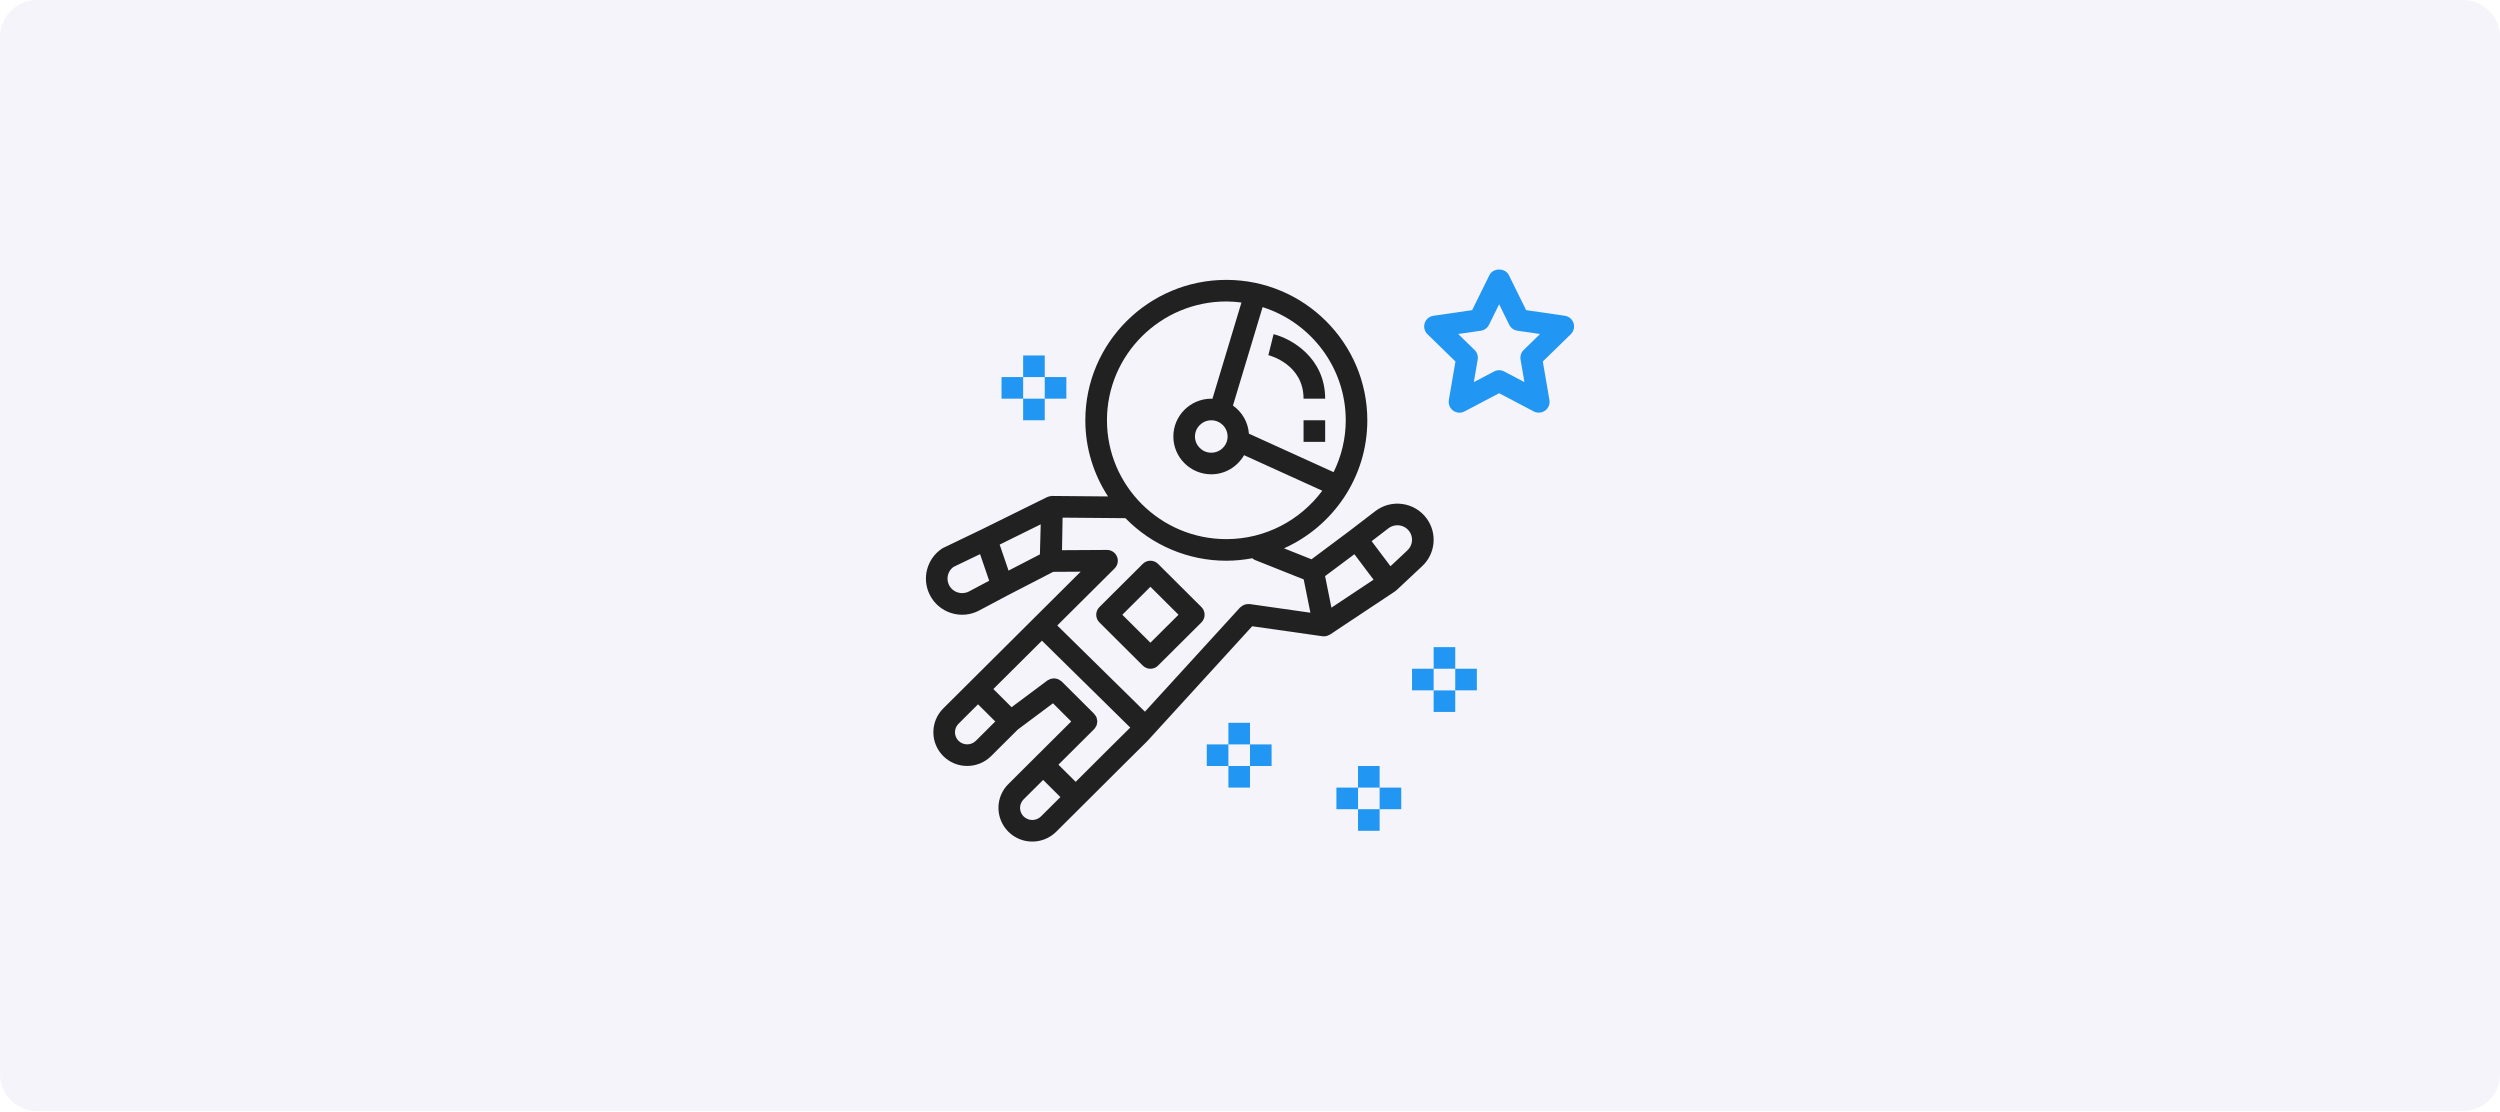
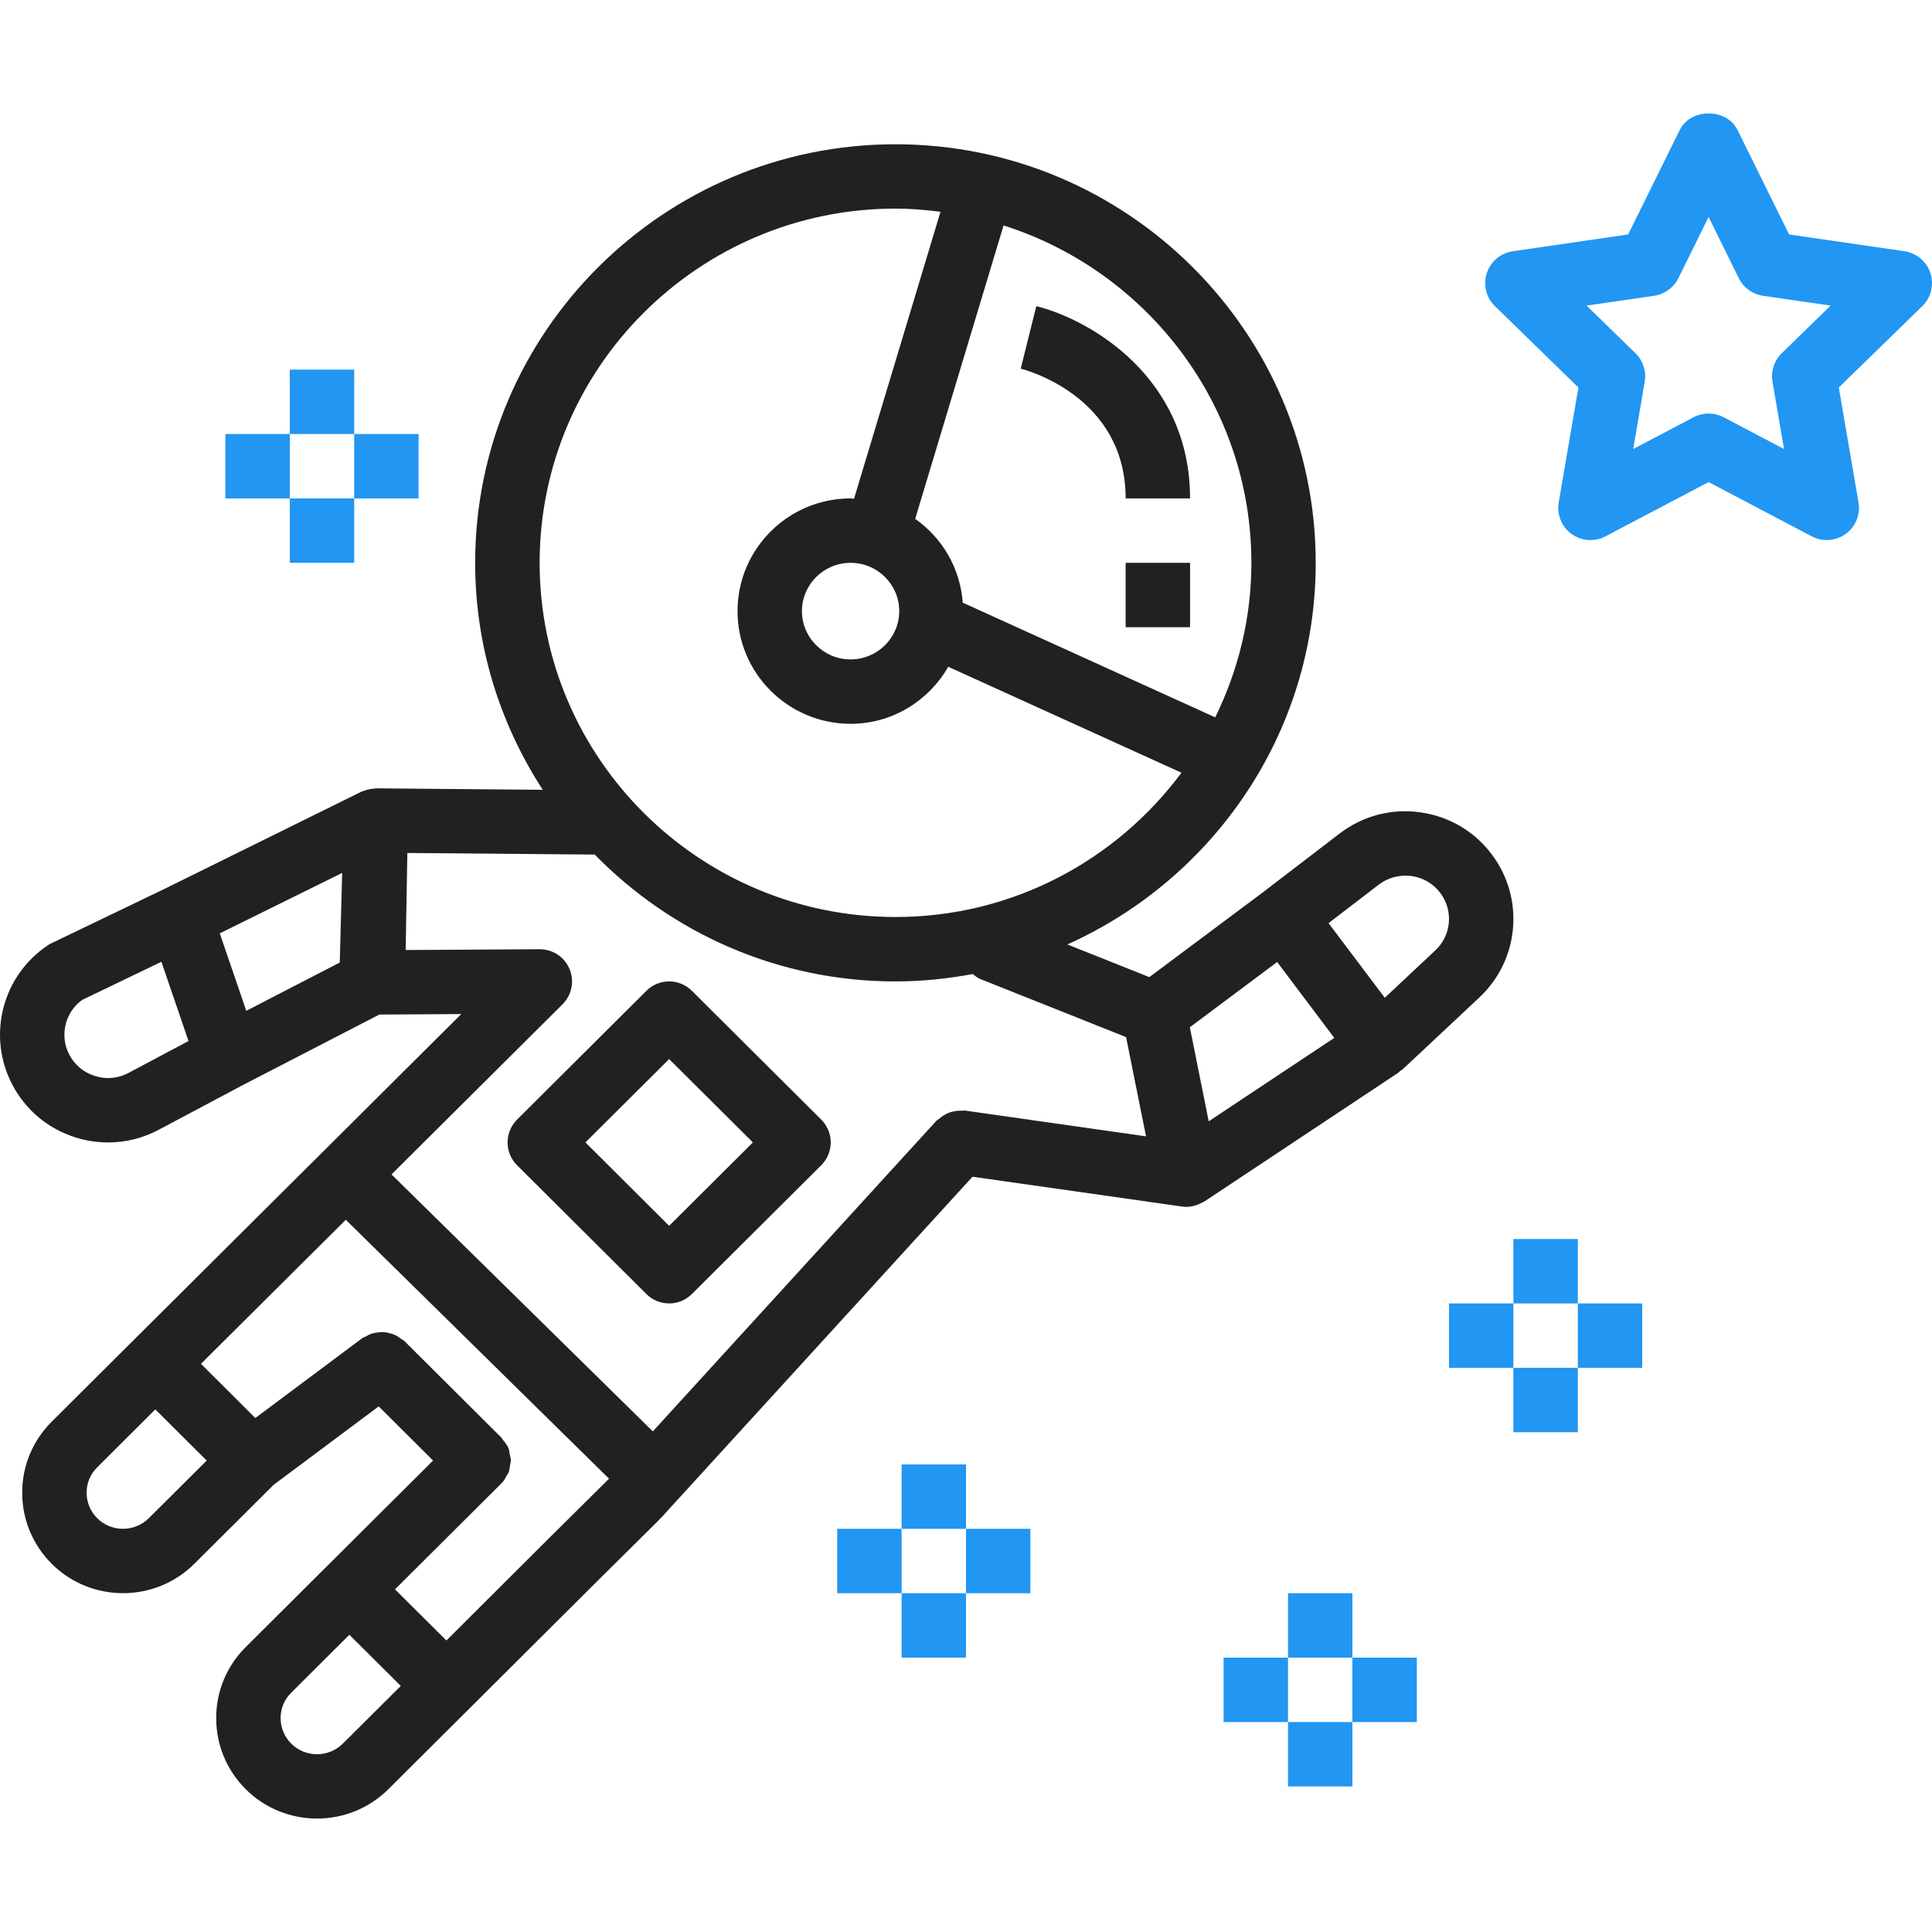
- <svg xmlns="http://www.w3.org/2000/svg" width="270" height="120" fill="none">
-   <rect width="270" height="120" rx="4" fill="#F5F4FA" />
-   <path d="M169.943 34.896a1.166 1.166 0 0 0-.941-.793l-4.179-.608-1.87-3.787c-.392-.798-1.7-.798-2.092 0l-1.87 3.787-4.18.608a1.165 1.165 0 0 0-.647 1.99l3.025 2.948-.714 4.162c-.074.438.105.88.463 1.141.363.264.837.297 1.23.09l3.738-1.967 3.738 1.966a1.17 1.17 0 0 0 1.23-.089c.359-.26.539-.703.463-1.14l-.714-4.163 3.025-2.949a1.17 1.17 0 0 0 .295-1.196Zm-5.387 2.903a1.165 1.165 0 0 0-.335 1.033l.417 2.437-2.188-1.15a1.164 1.164 0 0 0-1.088 0l-2.188 1.15.417-2.437a1.164 1.164 0 0 0-.335-1.033l-1.772-1.727 2.448-.355c.38-.055.708-.294.879-.639l1.094-2.216 1.094 2.216c.171.344.498.584.879.639l2.447.355-1.769 1.727ZM157.167 69.892h-2.333v2.334h2.333v-2.334ZM157.167 74.56h-2.333v2.332h2.333V74.56ZM159.5 72.226h-2.333v2.333h2.333v-2.333ZM154.834 72.226H152.5v2.333h2.334v-2.333ZM149 82.726h-2.333v2.333H149v-2.333ZM149 87.393h-2.333v2.333H149v-2.333ZM151.334 85.06H149v2.333h2.334v-2.334ZM146.667 85.06h-2.334v2.333h2.334v-2.334ZM135 78.06h-2.333v2.333H135v-2.334ZM135 82.726h-2.333v2.333H135v-2.333ZM137.333 80.392H135v2.334h2.333v-2.334ZM132.667 80.392h-2.334v2.334h2.334v-2.334ZM112.833 38.392H110.5v2.333h2.333v-2.333ZM112.833 43.059H110.5v2.333h2.333V43.06ZM115.166 40.725h-2.333v2.334h2.333v-2.334ZM110.5 40.725h-2.334v2.334h2.334v-2.334Z" fill="#2196F3" />
-   <path d="M154.064 55.974a3.881 3.881 0 0 0-2.6-1.541 3.887 3.887 0 0 0-2.931.77l-2.738 2.098-.001.002-4.151 3.1-2.971-1.184c5.297-2.376 8.999-7.674 8.999-13.825 0-8.363-6.831-15.167-15.227-15.167-8.397 0-15.228 6.804-15.228 15.167 0 3.031.907 5.85 2.45 8.222l-6.046-.053h-.01c-.019 0-.034.01-.051.01a1.141 1.141 0 0 0-.34.069c-.028.01-.057.016-.084.029-.014.005-.028.007-.042.014l-7.072 3.491c-.001 0-.003 0-.003.002l-4.141 1.991a.863.863 0 0 0-.138.077 3.895 3.895 0 0 0-1.309 5.022 3.884 3.884 0 0 0 2.31 1.944 3.892 3.892 0 0 0 3.016-.281l3.036-1.614 4.952-2.558 2.968-.017-11.904 11.846-.003.003-2.929 2.916a3.61 3.61 0 0 0-1.072 2.576 3.62 3.62 0 0 0 1.072 2.579 3.65 3.65 0 0 0 2.58 1.061c.936 0 1.869-.354 2.582-1.061l2.875-2.863 3.808-2.843 1.97 1.962-3.853 3.837-.004.002-2.928 2.917a3.607 3.607 0 0 0-1.073 2.576 3.648 3.648 0 0 0 3.653 3.64c.935 0 1.871-.354 2.582-1.061l2.93-2.917 4.686-4.667.003-.003 2.208-2.188-.008-.008c.014-.014.034-.019.048-.034l11.3-12.377 7.593 1.08c.055.008.11.012.165.012.141 0 .277-.034.409-.084.039-.014.072-.033.109-.051.042-.021.086-.033.126-.06l7.029-4.666c.026-.018.04-.046.064-.065.028-.022.063-.031.089-.056l2.781-2.605a3.892 3.892 0 0 0 .464-5.166Zm-49.404 7.898a1.558 1.558 0 0 1-1.221.113 1.562 1.562 0 0 1-.465-2.756l2.874-1.382.692 2.022.29.85-2.17 1.153Zm7.65-3.998-3.387 1.75-.558-1.633-.402-1.174 4.434-2.189-.087 3.246Zm33.03-14.482c0 2.009-.479 3.904-1.31 5.599l-9.147-4.155a4.067 4.067 0 0 0-1.724-3.035l3.202-10.633c5.202 1.655 8.979 6.507 8.979 12.224Zm-25.788 0c0-7.076 5.784-12.834 12.894-12.834.553 0 1.094.047 1.63.115l-3.133 10.398c-.042 0-.081-.012-.124-.012-2.259 0-4.097 1.831-4.097 4.083 0 2.252 1.838 4.083 4.097 4.083 1.519 0 2.831-.838 3.539-2.066l8.449 3.839c-2.351 3.163-6.113 5.227-10.361 5.227-7.11 0-12.894-5.757-12.894-12.833Zm13.029 1.75c0 .965-.791 1.75-1.762 1.75a1.759 1.759 0 0 1-1.763-1.75c0-.965.791-1.75 1.763-1.75.971 0 1.762.785 1.762 1.75Zm-27.189 32.865a1.33 1.33 0 0 1-1.869.002 1.297 1.297 0 0 1 0-1.847l2.104-2.097 1.862 1.854-2.097 2.088Zm7.03 8.167a1.33 1.33 0 0 1-1.87.001 1.297 1.297 0 0 1 0-1.846l2.106-2.098.881.876.982.978-2.099 2.09Zm7.616-7.588-.003.002-3.861 3.85-.881-.876-.982-.977 3.857-3.84v-.001l.004-.002c.087-.088.142-.193.196-.297.015-.03.044-.056.057-.087.036-.09.042-.187.056-.281.007-.054.03-.104.03-.16 0-.077-.028-.153-.044-.23-.014-.07-.014-.141-.041-.209a1.164 1.164 0 0 0-.199-.301c-.023-.026-.031-.058-.055-.083h-.002l-.002-.004-3.515-3.5c-.037-.038-.085-.053-.127-.085a1.124 1.124 0 0 0-.19-.126 1.115 1.115 0 0 0-.205-.07 1.126 1.126 0 0 0-.225-.044 1.133 1.133 0 0 0-.208.01c-.079.01-.152.02-.228.045-.074.023-.139.06-.206.098-.044.024-.093.033-.133.063l-3.88 2.896-1.97-1.963 5.248-5.22 9.538 9.382-2.029 2.01Zm14.916-15.349c-.033-.004-.065.008-.099.006a1.195 1.195 0 0 0-.444.062 1.07 1.07 0 0 0-.211.103c-.066.04-.125.081-.182.134-.028.024-.062.036-.088.064l-10.277 11.256-9.468-9.311 6.197-6.165a1.167 1.167 0 0 0-.83-1.993l-4.854.028.061-3.516 6.79.058a15.201 15.201 0 0 0 10.897 4.596c.957 0 1.89-.1 2.799-.268.087.07.174.14.283.185l5.272 2.1.333 1.659.39 1.937-6.569-.935Zm8.84.39-.684-3.408 3.164-2.363.828 1.1 1.243 1.649-4.551 3.022Zm8.211-6.193-1.832 1.717-2.037-2.704 1.818-1.394c.34-.261.768-.368 1.188-.313.422.06.796.28 1.05.622a1.562 1.562 0 0 1-.187 2.072Z" fill="#212121" />
-   <path d="m129.755 65.565-4.688-4.667a1.165 1.165 0 0 0-1.646 0l-4.687 4.667c-.219.22-.343.517-.343.827 0 .31.122.608.343.827l4.687 4.667a1.164 1.164 0 0 0 1.646 0l4.688-4.667a1.168 1.168 0 0 0 0-1.654Zm-5.511 3.848-3.033-3.02 3.033-3.021 3.035 3.02-3.035 3.02ZM137.547 36.092l-.564 2.266c.155.039 3.801.988 3.801 4.7h2.334c0-4.412-3.644-6.486-5.571-6.966ZM143.118 45.392h-2.334v2.333h2.334v-2.333Z" fill="#212121" />
+ <svg xmlns="http://www.w3.org/2000/svg" width="70" height="70" viewBox="0 0 70 70" fill="none">
+   <path d="M69.943 9.896C69.806 9.475 69.442 9.167 69.002 9.103L64.823 8.495L62.953 4.708C62.561 3.91 61.253 3.91 60.861 4.708L58.991 8.495L54.811 9.103C54.372 9.167 54.008 9.474 53.869 9.897C53.732 10.319 53.845 10.783 54.164 11.092L57.189 14.041L56.475 18.203C56.401 18.641 56.58 19.083 56.938 19.345C57.301 19.608 57.775 19.641 58.168 19.433L61.906 17.467L65.644 19.433C65.815 19.523 66.002 19.567 66.188 19.567C66.429 19.567 66.671 19.492 66.874 19.344C67.233 19.083 67.413 18.641 67.337 18.203L66.623 14.04L69.648 11.092C69.965 10.782 70.08 10.319 69.943 9.896ZM64.556 12.799C64.281 13.066 64.156 13.454 64.221 13.832L64.638 16.269L62.45 15.118C62.279 15.029 62.093 14.984 61.906 14.984C61.719 14.984 61.534 15.029 61.362 15.118L59.174 16.269L59.591 13.832C59.657 13.454 59.531 13.068 59.257 12.799L57.484 11.072L59.932 10.717C60.312 10.662 60.64 10.423 60.811 10.078L61.905 7.862L62.999 10.078C63.17 10.422 63.497 10.662 63.878 10.717L66.326 11.072L64.556 12.799Z" fill="#2196F3" />
+   <path d="M57.167 44.892H54.834V47.226H57.167V44.892Z" fill="#2196F3" />
+   <path d="M57.167 49.559H54.834V51.892H57.167V49.559Z" fill="#2196F3" />
+   <path d="M59.5 47.226H57.167V49.559H59.5V47.226Z" fill="#2196F3" />
+   <path d="M54.834 47.226H52.5V49.559H54.834V47.226Z" fill="#2196F3" />
+   <path d="M49 57.726H46.667V60.059H49V57.726Z" fill="#2196F3" />
+   <path d="M49 62.393H46.667V64.726H49V62.393Z" fill="#2196F3" />
+   <path d="M51.334 60.059H49V62.393H51.334V60.059Z" fill="#2196F3" />
+   <path d="M46.667 60.059H44.333V62.393H46.667V60.059Z" fill="#2196F3" />
+   <path d="M35 53.059H32.667V55.393H35V53.059Z" fill="#2196F3" />
+   <path d="M35 57.726H32.667V60.059H35V57.726Z" fill="#2196F3" />
+   <path d="M37.333 55.392H35V57.726H37.333V55.392Z" fill="#2196F3" />
+   <path d="M32.667 55.392H30.333V57.726H32.667V55.392Z" fill="#2196F3" />
+   <path d="M12.833 13.392H10.5V15.725H12.833V13.392Z" fill="#2196F3" />
+   <path d="M12.833 18.059H10.5V20.392H12.833V18.059Z" fill="#2196F3" />
+   <path d="M15.166 15.725H12.833V18.059H15.166V15.725Z" fill="#2196F3" />
+   <path d="M10.5 15.725H8.166V18.059H10.5V15.725Z" fill="#2196F3" />
+   <path d="M54.063 30.974C53.435 30.126 52.512 29.58 51.464 29.433C50.412 29.283 49.373 29.56 48.533 30.203L45.795 32.301L45.794 32.303L41.643 35.403L38.672 34.219C43.969 31.843 47.671 26.545 47.671 20.394C47.671 12.031 40.84 5.227 32.444 5.227C24.047 5.227 17.216 12.031 17.216 20.394C17.216 23.425 18.123 26.244 19.666 28.616L13.62 28.563C13.617 28.563 13.613 28.563 13.61 28.563C13.591 28.563 13.576 28.573 13.559 28.574C13.443 28.578 13.33 28.602 13.219 28.642C13.191 28.652 13.162 28.658 13.135 28.671C13.121 28.677 13.107 28.678 13.093 28.685L6.021 32.176C6.02 32.176 6.018 32.176 6.018 32.178L1.877 34.169C1.831 34.189 1.784 34.216 1.739 34.246C0.088 35.345 -0.474 37.504 0.43 39.268C0.912 40.206 1.732 40.896 2.74 41.212C3.129 41.334 3.525 41.393 3.92 41.393C4.553 41.393 5.181 41.238 5.756 40.931L8.792 39.317L13.744 36.759L16.712 36.742L4.808 48.588C4.807 48.59 4.806 48.59 4.805 48.591L1.877 51.507C1.185 52.196 0.804 53.109 0.804 54.084C0.804 55.056 1.185 55.972 1.877 56.662C2.587 57.369 3.522 57.724 4.456 57.724C5.392 57.724 6.325 57.369 7.038 56.662L9.913 53.799L13.721 50.956L15.691 52.918L11.838 56.755C11.836 56.756 11.835 56.756 11.834 56.758L8.906 59.674C8.214 60.362 7.833 61.276 7.833 62.25C7.833 63.223 8.214 64.139 8.906 64.829C9.616 65.536 10.552 65.89 11.486 65.89C12.421 65.89 13.357 65.536 14.068 64.829L16.998 61.912L21.684 57.245C21.685 57.244 21.685 57.243 21.686 57.242L23.895 55.054L23.887 55.046C23.901 55.032 23.921 55.027 23.935 55.012L35.235 42.635L42.828 43.715C42.883 43.723 42.938 43.727 42.993 43.727C43.134 43.727 43.27 43.693 43.402 43.643C43.441 43.629 43.474 43.61 43.511 43.592C43.553 43.571 43.597 43.559 43.637 43.532L50.666 38.865C50.692 38.848 50.706 38.82 50.73 38.801C50.758 38.779 50.793 38.77 50.819 38.745L53.6 36.14C55.047 34.784 55.247 32.563 54.063 30.974ZM4.66 38.872C4.281 39.075 3.851 39.116 3.439 38.985C3.03 38.858 2.699 38.579 2.505 38.203C2.153 37.516 2.357 36.681 2.974 36.23L5.848 34.847L6.54 36.869L6.83 37.718L4.66 38.872ZM12.31 34.874L8.923 36.624L8.365 34.991L7.963 33.817L12.397 31.628L12.31 34.874ZM45.34 20.392C45.34 22.401 44.861 24.296 44.03 25.991L34.883 21.836C34.788 20.582 34.137 19.484 33.159 18.8L36.361 8.168C41.563 9.823 45.34 14.675 45.34 20.392ZM19.552 20.392C19.552 13.316 25.336 7.558 32.446 7.558C32.999 7.558 33.54 7.605 34.076 7.673L30.943 18.071C30.901 18.07 30.862 18.058 30.819 18.058C28.56 18.058 26.722 19.89 26.722 22.142C26.722 24.394 28.56 26.225 30.819 26.225C32.337 26.225 33.65 25.387 34.358 24.159L42.807 27.997C40.456 31.162 36.694 33.225 32.446 33.225C25.336 33.225 19.552 27.468 19.552 20.392ZM32.581 22.142C32.581 23.107 31.79 23.892 30.819 23.892C29.847 23.892 29.056 23.107 29.056 22.142C29.056 21.177 29.847 20.392 30.819 20.392C31.79 20.392 32.581 21.177 32.581 22.142ZM5.392 55.007C4.875 55.52 4.038 55.519 3.523 55.009C3.274 54.76 3.138 54.432 3.138 54.084C3.138 53.736 3.274 53.408 3.523 53.162L5.627 51.065L7.489 52.919L5.392 55.007ZM12.422 63.174C11.905 63.687 11.068 63.688 10.552 63.175C10.303 62.927 10.167 62.599 10.167 62.25C10.167 61.903 10.303 61.575 10.552 61.329L12.658 59.231L13.539 60.107L14.521 61.085L12.422 63.174ZM20.038 55.586C20.037 55.587 20.036 55.587 20.035 55.589L16.174 59.438L15.293 58.562L14.311 57.585L18.168 53.745C18.168 53.745 18.168 53.745 18.168 53.744C18.169 53.743 18.17 53.743 18.172 53.742C18.259 53.654 18.314 53.549 18.368 53.445C18.383 53.415 18.412 53.389 18.425 53.358C18.461 53.268 18.467 53.171 18.481 53.077C18.488 53.023 18.511 52.973 18.511 52.918C18.511 52.84 18.483 52.764 18.467 52.687C18.453 52.617 18.453 52.546 18.426 52.478C18.382 52.368 18.306 52.272 18.227 52.177C18.204 52.151 18.196 52.119 18.172 52.094C18.172 52.094 18.172 52.094 18.171 52.094C18.169 52.093 18.169 52.091 18.168 52.09L14.653 48.59C14.616 48.552 14.568 48.537 14.526 48.505C14.464 48.458 14.405 48.413 14.336 48.38C14.269 48.347 14.201 48.327 14.132 48.308C14.057 48.287 13.985 48.271 13.906 48.265C13.835 48.26 13.769 48.267 13.697 48.276C13.619 48.285 13.546 48.295 13.47 48.32C13.396 48.343 13.331 48.379 13.264 48.418C13.22 48.442 13.171 48.451 13.13 48.481L9.251 51.377L7.281 49.414L12.529 44.195L22.067 53.576L20.038 55.586ZM34.955 40.237C34.921 40.233 34.889 40.245 34.855 40.243C34.77 40.238 34.689 40.244 34.603 40.258C34.537 40.27 34.474 40.283 34.411 40.305C34.336 40.331 34.269 40.366 34.2 40.407C34.134 40.447 34.075 40.489 34.018 40.542C33.99 40.566 33.956 40.578 33.93 40.606L23.653 51.862L14.185 42.551L20.383 36.386C20.839 35.931 20.841 35.192 20.386 34.735C20.156 34.505 19.854 34.392 19.552 34.393V34.392L14.698 34.421L14.759 30.905L21.549 30.963C24.317 33.794 28.176 35.559 32.446 35.559C33.403 35.559 34.336 35.46 35.245 35.291C35.332 35.361 35.419 35.432 35.528 35.476L40.8 37.576L41.133 39.235L41.523 41.172L34.955 40.237ZM43.794 40.627L43.11 37.219L46.274 34.856L47.102 35.955L48.344 37.605L43.794 40.627ZM52.005 34.434L50.173 36.151L48.136 33.447L49.954 32.053C50.294 31.792 50.722 31.685 51.142 31.74C51.564 31.8 51.938 32.02 52.192 32.362C52.666 33 52.585 33.891 52.005 34.434Z" fill="#212121" />
+   <path d="M29.755 40.565L25.067 35.898C24.613 35.445 23.875 35.445 23.421 35.898L18.734 40.565C18.515 40.786 18.391 41.082 18.391 41.392C18.391 41.703 18.514 42 18.734 42.219L23.421 46.886C23.648 47.112 23.947 47.226 24.244 47.226C24.542 47.226 24.84 47.112 25.067 46.886L29.755 42.219C29.974 42 30.099 41.703 30.099 41.392C30.099 41.082 29.975 40.784 29.755 40.565ZM24.244 44.413L21.211 41.392L24.244 38.372L27.279 41.392L24.244 44.413Z" fill="#212121" />
+   <path d="M37.547 11.092L36.983 13.358C37.139 13.397 40.784 14.346 40.784 18.059H43.118C43.118 13.646 39.474 11.572 37.547 11.092Z" fill="#212121" />
+   <path d="M43.118 20.392H40.784V22.725H43.118V20.392Z" fill="#212121" />
</svg>
